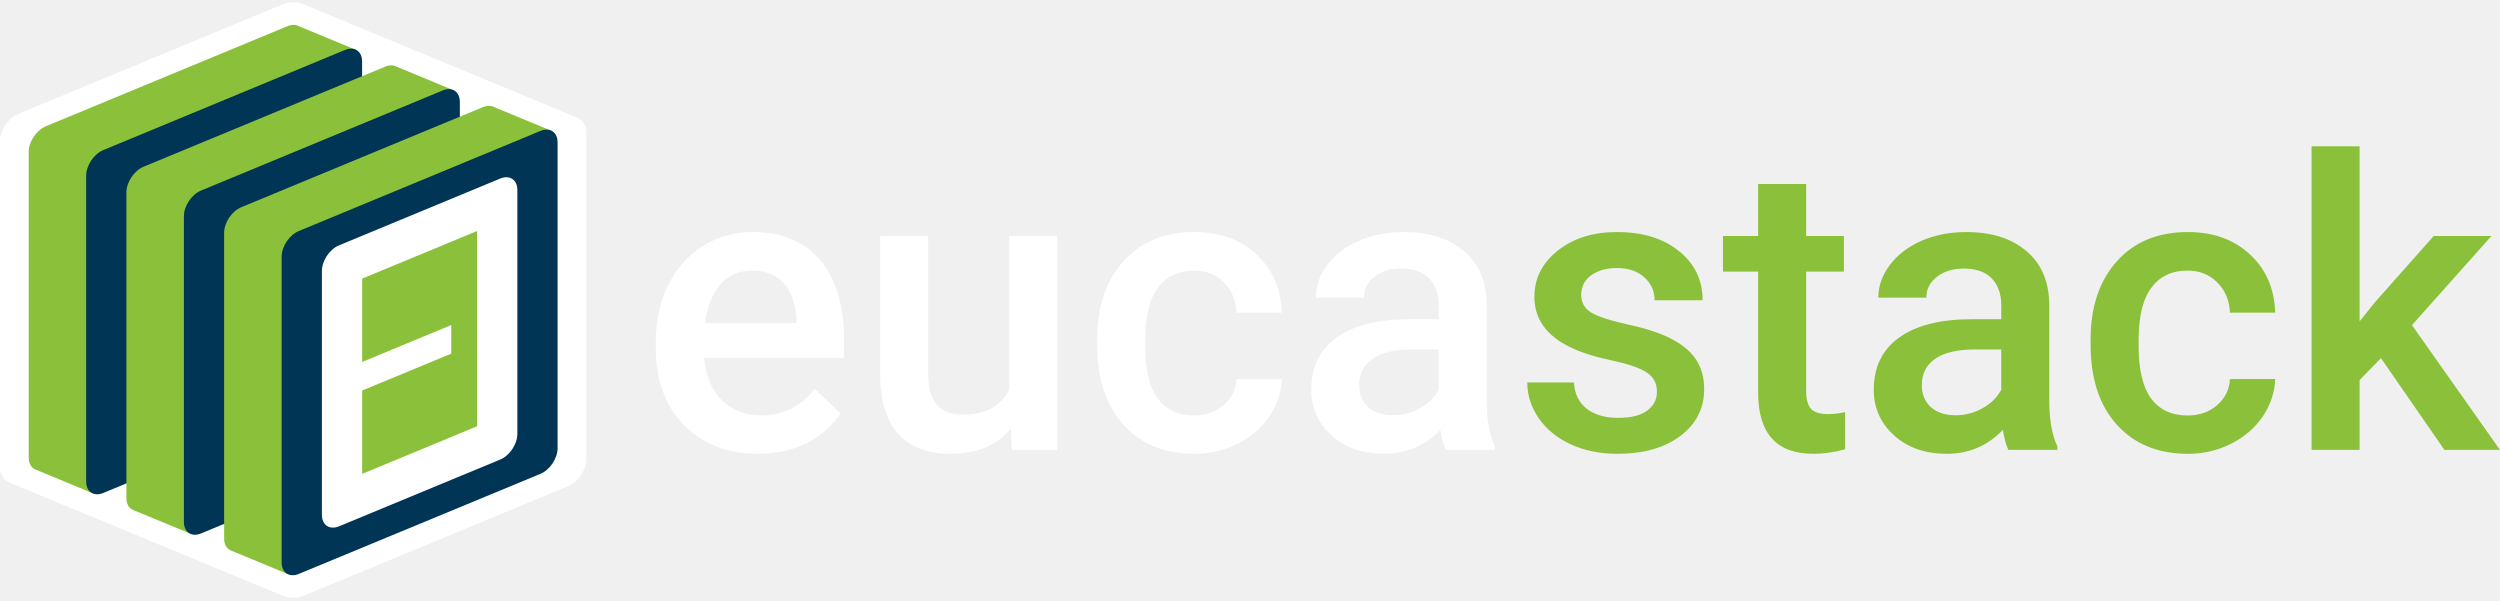
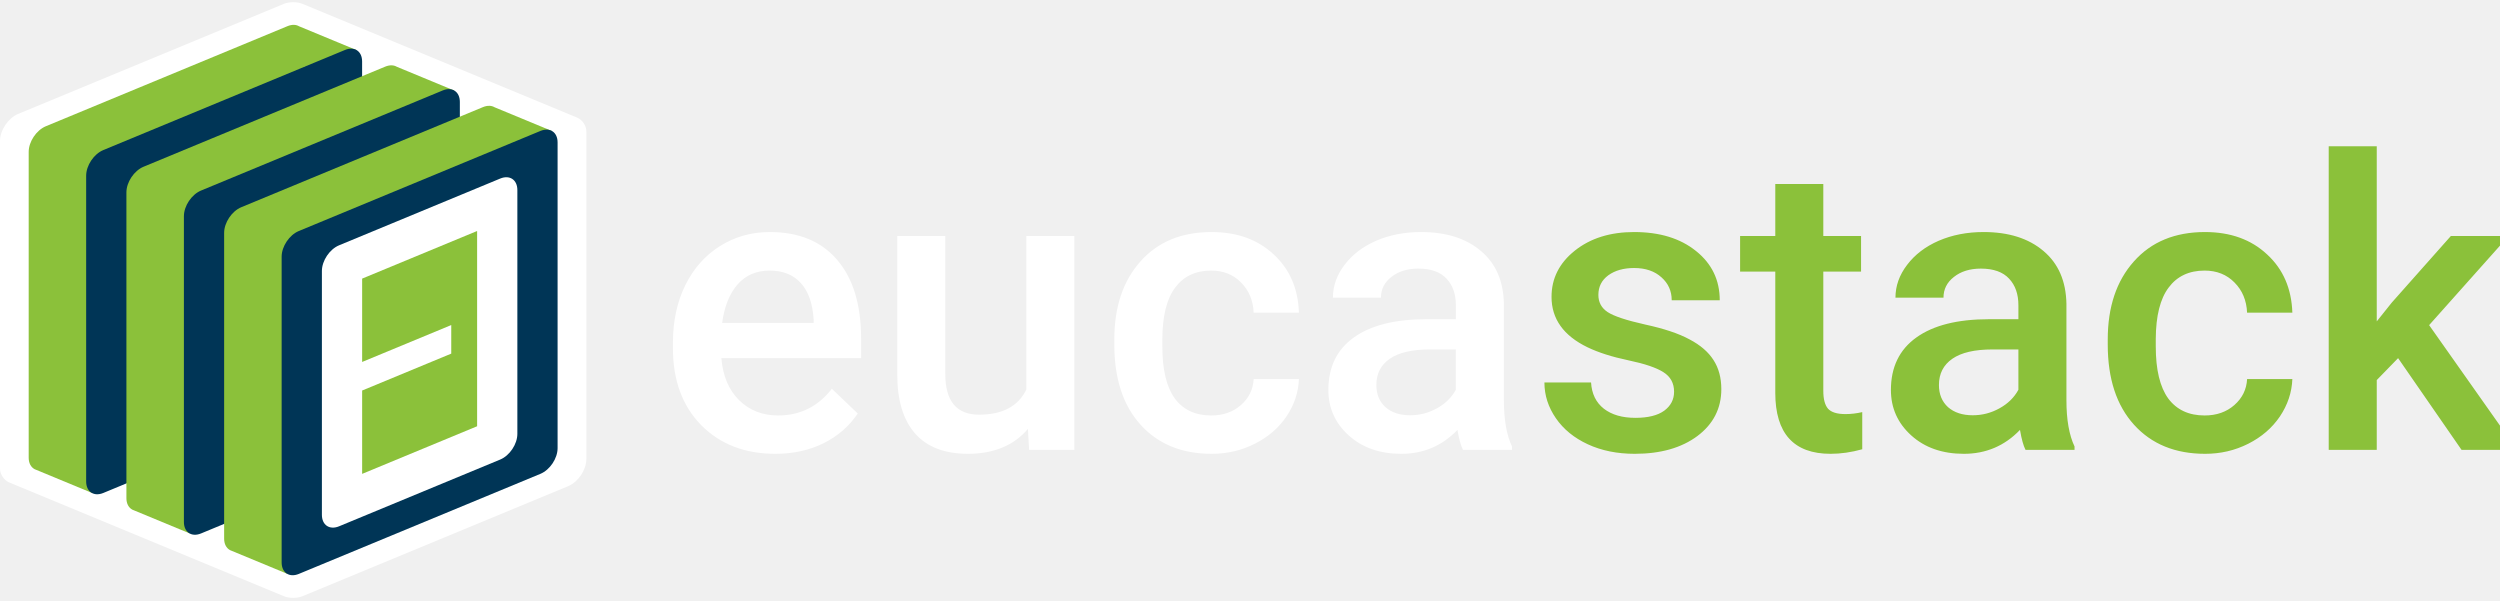
<svg xmlns="http://www.w3.org/2000/svg" version="1.1" viewBox="0 0 1388.9 333.38">
  <g transform="translate(-136.21 41.582)">
-     <path transform="matrix(.26458 0 0 .26458 136.21 -41.582)" d="m1580.4 487.23c-38.46 0-73.324 9.822-104.59 29.467s-55.615 47.177-73.047 82.594c-17.155 35.14-25.732 75.123-25.732 119.95v12.451c0 66.96 19.782 120.64 59.35 161.04 39.844 40.12 91.724 60.18 155.64 60.18 37.354 0 70.971-7.331 100.85-21.996 30.16-14.941 54.232-35.833 72.217-62.672l-54.369-51.879c-29.053 37.354-66.683 56.029-112.89 56.029-32.926 0-60.319-10.791-82.178-32.373-21.582-21.582-33.896-50.911-36.939-87.988h293.43v-40.674c0-71.387-16.741-126.59-50.221-165.6-33.203-39.014-80.378-58.52-141.53-58.52zm927.61 0c-63.086 0-112.89 20.613-149.41 61.84-36.523 40.951-54.785 95.598-54.785 163.94v10.377c0 71.663 18.399 127.83 55.199 168.51 36.8 40.674 86.605 61.01 149.41 61.01 32.373 0 62.532-7.055 90.478-21.166 27.946-14.111 50.081-33.203 66.406-57.275 16.325-24.349 25.042-50.497 26.148-78.443h-95.045c-1.107 21.582-9.961 39.706-26.562 54.371-16.602 14.665-37.491 21.996-62.67 21.996-33.203 0-58.659-11.898-76.367-35.693-17.432-24.072-26.148-60.456-26.148-109.15v-16.188c0.277-48.145 9.27-83.975 26.978-107.49 17.708-23.796 42.887-35.695 75.537-35.695 25.456 0 46.345 8.301 62.67 24.902 16.602 16.602 25.456 37.77 26.562 63.502h95.045c-1.66-50.635-19.368-91.448-53.125-122.44-33.48-31.266-76.921-46.898-130.32-46.898zm439.94 0c-34.587 0-65.992 6.087-94.215 18.262-27.946 12.174-50.081 29.053-66.406 50.635-16.325 21.305-24.486 44.271-24.486 68.896h100.85c0-17.708 7.333-32.236 21.998-43.58 14.665-11.621 33.48-17.432 56.445-17.432 26.562 0 46.345 7.057 59.35 21.168 13.004 13.835 19.508 32.373 19.508 55.615v29.469h-61.842c-66.13 0-117.04 12.865-152.73 38.598-35.417 25.456-53.125 62.118-53.125 109.99 0 37.907 14.251 69.727 42.75 95.459 28.499 25.732 65.3 38.598 110.4 38.598 46.484 0 85.775-16.739 117.87-50.219 3.32 19.369 7.194 33.34 11.621 41.918h102.93v-7.055c-11.344-24.072-17.018-56.308-17.018-96.705v-202.54c-0.83-47.868-16.878-84.945-48.144-111.23-31.266-26.563-73.184-39.844-125.76-39.844zm-1099.9 8.301v290.94c0 53.955 12.451 95.182 37.354 123.68 25.179 28.499 62.118 42.748 110.82 42.748 54.508 0 96.566-17.432 126.17-52.295l2.49 43.994h95.045v-449.07h-100.86v322.49c-17.155 35.14-50.219 52.709-99.193 52.709-47.314 0-70.973-28.499-70.973-85.498v-289.7h-100.86zm-268.12 72.631c27.946 0 49.805 8.717 65.576 26.148 15.772 17.155 24.765 42.611 26.978 76.367v7.471h-192.16c4.704-34.587 15.495-61.563 32.373-80.932 17.155-19.369 39.567-29.055 67.236-29.055zm1386.6 165.6h54.371v84.668c-8.854 16.325-22.135 29.329-39.844 39.014-17.432 9.684-36.109 14.527-56.031 14.527-21.582 0-38.874-5.673-51.879-17.018-12.728-11.621-19.092-27.116-19.092-46.484 0-23.796 9.408-42.195 28.223-55.199 18.815-13.005 46.898-19.508 84.252-19.508z" fill="#fff" />
-     <path transform="matrix(.26458 0 0 .26458 136.21 -41.582)" d="m4853.8 307.1v637.5h100.85v-146.51l44.824-46.07 133.23 192.58h116.62l-184.69-261.89 166.85-187.18h-121.19l-124.1 139.87-31.543 39.43v-367.72h-100.85zm-1162.1 79.271v109.16h-73.877v74.707h73.877v254.42c0 85.498 38.737 128.25 116.21 128.25 21.306 0 43.441-3.181 66.406-9.545v-78.027c-11.898 2.767-23.656 4.15-35.277 4.15-17.432 0-29.606-3.736-36.523-11.207-6.641-7.747-9.961-20.199-9.961-37.354v-250.68h79.272v-74.707h-79.272v-109.16h-100.86zm-296.34 100.86c-50.358 0-91.862 13.005-124.51 39.014-32.65 26.009-48.975 58.382-48.975 97.119 0 46.208 25.179 81.487 75.537 105.84 22.966 11.068 51.602 20.199 85.912 27.393 34.31 7.194 58.798 15.495 73.463 24.902 14.942 9.408 22.412 23.103 22.412 41.088 0 16.325-6.917 29.606-20.752 39.844-13.834 9.961-34.033 14.941-60.596 14.941-27.393 0-49.389-6.364-65.99-19.092-16.602-13.005-25.595-31.404-26.978-55.199h-97.949c0 26.839 8.024 51.879 24.072 75.121 16.048 23.242 38.46 41.504 67.236 54.785 28.776 13.281 61.563 19.922 98.363 19.922 54.232 0 98.088-12.451 131.57-37.354 33.48-25.179 50.221-57.966 50.221-98.363 0-24.072-5.534-44.548-16.602-61.426-10.791-16.878-27.532-31.266-50.221-43.164-22.412-12.174-53.402-22.551-92.969-31.129-39.567-8.854-65.853-17.569-78.857-26.146-13.005-8.578-19.508-20.615-19.508-36.109 0-17.155 6.919-30.852 20.754-41.09 14.111-10.238 32.234-15.355 54.369-15.355 23.796 0 42.888 6.501 57.275 19.506 14.388 12.728 21.582 28.776 21.582 48.145h100.86c0-42.334-16.602-76.781-49.805-103.34-32.926-26.563-76.23-39.844-129.91-39.844zm733.79 0c-34.587 0-65.99 6.087-94.213 18.262-27.946 12.174-50.082 29.053-66.406 50.635-16.325 21.305-24.488 44.271-24.488 68.896h100.86c0-17.708 7.332-32.236 21.996-43.58 14.665-11.621 33.48-17.432 56.445-17.432 26.562 0 46.347 7.057 59.352 21.168 13.005 13.835 19.506 32.373 19.506 55.615v29.469h-61.84c-66.13 0-117.04 12.865-152.73 38.598-35.417 25.456-53.125 62.118-53.125 109.99 0 37.907 14.249 69.727 42.748 95.459 28.499 25.732 65.3 38.598 110.4 38.598 46.484 0 85.775-16.739 117.87-50.219 3.32 19.369 7.194 33.34 11.621 41.918h102.93v-7.055c-11.344-24.072-17.016-56.308-17.016-96.705v-202.54c-0.83-47.868-16.878-84.945-48.144-111.23-31.266-26.563-73.186-39.844-125.76-39.844zm464.84 0c-63.086 0-112.89 20.613-149.41 61.84-36.524 40.951-54.785 95.598-54.785 163.94v10.377c0 71.663 18.401 127.83 55.201 168.51 36.8 40.674 86.605 61.01 149.41 61.01 32.373 0 62.533-7.055 90.479-21.166 27.946-14.111 50.081-33.203 66.406-57.275 16.325-24.349 25.042-50.497 26.148-78.443h-95.045c-1.107 21.582-9.961 39.706-26.562 54.371-16.602 14.665-37.491 21.996-62.67 21.996-33.203 0-58.659-11.898-76.367-35.693-17.432-24.072-26.148-60.456-26.148-109.15v-16.188c0.277-48.145 9.268-83.975 26.976-107.49 17.708-23.796 42.889-35.695 75.539-35.695 25.456 0 46.345 8.301 62.67 24.902 16.602 16.602 25.456 37.77 26.562 63.502h95.045c-1.66-50.635-19.37-91.448-53.127-122.44-33.48-31.266-76.921-46.898-130.32-46.898zm-446.17 246.53h54.369v84.668c-8.854 16.325-22.135 29.329-39.844 39.014-17.432 9.684-36.107 14.527-56.029 14.527-21.582 0-38.876-5.673-51.881-17.018-12.728-11.621-19.092-27.116-19.092-46.484 0-23.796 9.408-42.195 28.223-55.199 18.815-13.005 46.9-19.508 84.254-19.508z" fill="#8bc13a" />
+     <path transform="matrix(.26458 0 0 .26458 136.21 -41.582)" d="m1616.4 487.23c-38.46 0-73.324 9.822-104.59 29.467s-55.615 47.177-73.047 82.594c-17.155 35.14-25.732 75.123-25.732 119.95v12.451c0 66.96 19.782 120.64 59.35 161.04 39.844 40.12 91.725 60.18 155.64 60.18 37.354 0 70.971-7.331 100.85-21.996 30.16-14.941 54.232-35.833 72.217-62.672l-54.369-51.879c-29.053 37.354-66.683 56.029-112.89 56.029-32.926 0-60.319-10.791-82.178-32.373-21.582-21.582-33.896-50.911-36.939-87.988h293.43v-40.674c0-71.387-16.741-126.59-50.221-165.6-33.203-39.014-80.378-58.52-141.53-58.52zm927.61 0c-63.086 0-112.89 20.613-149.41 61.84-36.523 40.951-54.785 95.598-54.785 163.94v10.377c0 71.663 18.399 127.83 55.199 168.51 36.8 40.674 86.605 61.01 149.41 61.01 32.373 0 62.532-7.055 90.478-21.166 27.946-14.111 50.081-33.203 66.406-57.275 16.325-24.349 25.042-50.497 26.148-78.443h-95.045c-1.107 21.582-9.961 39.706-26.562 54.371-16.602 14.665-37.491 21.996-62.67 21.996-33.203 0-58.659-11.898-76.367-35.693-17.432-24.072-26.148-60.456-26.148-109.15v-16.188c0.277-48.145 9.27-83.975 26.978-107.49 17.708-23.796 42.887-35.695 75.537-35.695 25.456 0 46.345 8.301 62.67 24.902 16.602 16.602 25.456 37.77 26.562 63.502h95.045c-1.66-50.635-19.368-91.448-53.125-122.44-33.48-31.266-76.921-46.898-130.32-46.898zm439.94 0c-34.587 0-65.992 6.087-94.215 18.262-27.946 12.174-50.081 29.053-66.406 50.635-16.325 21.305-24.486 44.271-24.486 68.896h100.85c0-17.708 7.333-32.236 21.998-43.58 14.665-11.621 33.48-17.432 56.445-17.432 26.562 0 46.345 7.057 59.35 21.168 13.004 13.835 19.508 32.373 19.508 55.615v29.469h-61.842c-66.13 0-117.04 12.865-152.73 38.598-35.417 25.456-53.125 62.118-53.125 109.99 0 37.907 14.251 69.727 42.75 95.459 28.499 25.732 65.299 38.598 110.4 38.598 46.484 0 85.775-16.739 117.87-50.219 3.32 19.369 7.194 33.34 11.621 41.918h102.93v-7.055c-11.344-24.072-17.018-56.308-17.018-96.705v-202.54c-0.83-47.868-16.878-84.945-48.144-111.23-31.266-26.563-73.184-39.844-125.76-39.844zm-1099.9 8.301v290.94c0 53.955 12.451 95.182 37.354 123.68 25.179 28.499 62.118 42.748 110.82 42.748 54.508 0 96.566-17.432 126.17-52.295l2.49 43.994h95.045v-449.07h-100.86v322.49c-17.155 35.14-50.221 52.709-99.195 52.709-47.314 0-70.971-28.499-70.971-85.498v-289.7h-100.86zm-268.12 72.631c27.946 0 49.805 8.717 65.576 26.148 15.772 17.155 24.765 42.611 26.978 76.367v7.471h-192.16c4.704-34.587 15.495-61.563 32.373-80.932 17.155-19.369 39.567-29.055 67.236-29.055zm1386.6 165.6h54.371v84.668c-8.854 16.325-22.135 29.329-39.844 39.014-17.432 9.684-36.109 14.527-56.031 14.527-21.582 0-38.874-5.673-51.879-17.018-12.728-11.621-19.092-27.116-19.092-46.484 0-23.796 9.408-42.195 28.223-55.199 18.815-13.005 46.898-19.508 84.252-19.508z" fill="#fff" />
+     <path transform="matrix(.26458 0 0 .26458 136.21 -41.582)" d="m4889.8 307.1v637.5h100.85v-146.51l44.824-46.07 133.23 192.58h116.62l-184.69-261.89 166.85-187.18h-121.19l-124.1 139.87-31.543 39.43v-367.72h-100.85zm-1162.1 79.271v109.16h-73.877v74.707h73.877v254.42c0 85.498 38.737 128.25 116.21 128.25 21.305 0 43.441-3.181 66.406-9.545v-78.027c-11.898 2.767-23.656 4.15-35.277 4.15-17.432 0-29.606-3.736-36.523-11.207-6.641-7.747-9.961-20.199-9.961-37.354v-250.68h79.272v-74.707h-79.272v-109.16h-100.86zm-296.34 100.86c-50.358 0-91.862 13.005-124.51 39.014-32.65 26.009-48.975 58.382-48.975 97.119 0 46.208 25.179 81.487 75.537 105.84 22.965 11.068 51.602 20.199 85.912 27.393 34.31 7.194 58.798 15.495 73.463 24.902 14.942 9.408 22.412 23.103 22.412 41.088 0 16.325-6.917 29.606-20.752 39.844-13.835 9.961-34.033 14.941-60.596 14.941-27.392 0-49.39-6.364-65.992-19.092-16.602-13.005-25.593-31.404-26.977-55.199h-97.949c0 26.839 8.024 51.879 24.072 75.121 16.048 23.242 38.46 41.504 67.236 54.785 28.776 13.281 61.563 19.922 98.363 19.922 54.232 0 98.088-12.451 131.57-37.354 33.48-25.179 50.221-57.966 50.221-98.363 0-24.072-5.534-44.548-16.602-61.426-10.791-16.878-27.532-31.266-50.221-43.164-22.412-12.174-53.402-22.551-92.969-31.129-39.567-8.854-65.853-17.569-78.857-26.146-13.005-8.578-19.508-20.615-19.508-36.109 0-17.155 6.917-30.852 20.752-41.09 14.112-10.238 32.236-15.355 54.371-15.355 23.795 0 42.887 6.501 57.275 19.506 14.388 12.728 21.582 28.776 21.582 48.145h100.86c0-42.334-16.602-76.781-49.805-103.34-32.926-26.563-76.23-39.844-129.91-39.844zm733.79 0c-34.587 0-65.99 6.087-94.213 18.262-27.946 12.174-50.081 29.053-66.406 50.635-16.325 21.305-24.488 44.271-24.488 68.896h100.86c0-17.708 7.331-32.236 21.996-43.58 14.665-11.621 33.48-17.432 56.445-17.432 26.562 0 46.347 7.057 59.352 21.168 13.005 13.835 19.506 32.373 19.506 55.615v29.469h-61.84c-66.13 0-117.04 12.865-152.73 38.598-35.417 25.456-53.125 62.118-53.125 109.99 0 37.907 14.249 69.727 42.748 95.459 28.499 25.732 65.3 38.598 110.4 38.598 46.484 0 85.775-16.739 117.87-50.219 3.32 19.369 7.194 33.34 11.621 41.918h102.93v-7.055c-11.344-24.072-17.016-56.308-17.016-96.705v-202.54c-0.83-47.868-16.878-84.945-48.144-111.23-31.266-26.563-73.186-39.844-125.76-39.844zm464.84 0c-63.086 0-112.89 20.613-149.41 61.84-36.524 40.951-54.785 95.598-54.785 163.94v10.377c0 71.663 18.401 127.83 55.201 168.51 36.8 40.674 86.605 61.01 149.41 61.01 32.373 0 62.532-7.055 90.479-21.166 27.946-14.111 50.081-33.203 66.406-57.275 16.325-24.349 25.042-50.497 26.148-78.443h-95.045c-1.107 21.582-9.961 39.706-26.562 54.371-16.601 14.665-37.493 21.996-62.672 21.996-33.203 0-58.659-11.898-76.367-35.693-17.432-24.072-26.146-60.456-26.146-109.15v-16.188c0.277-48.145 9.268-83.975 26.976-107.49 17.708-23.796 42.888-35.695 75.537-35.695 25.456 0 46.347 8.301 62.672 24.902 16.602 16.602 25.456 37.77 26.562 63.502h95.045c-1.66-50.635-19.37-91.448-53.127-122.44-33.48-31.266-76.921-46.898-130.32-46.898zm-446.17 246.53h54.369v84.668c-8.854 16.325-22.135 29.329-39.844 39.014-17.432 9.684-36.107 14.527-56.029 14.527-21.582 0-38.876-5.673-51.881-17.018-12.728-11.621-19.092-27.116-19.092-46.484 0-23.796 9.408-42.195 28.223-55.199 18.815-13.005 46.9-19.508 84.254-19.508z" fill="#8bc13a" />
  </g>
  <g transform="translate(9.5814 7.9375)">
    <path transform="scale(.26458)" d="m560.34-22.102-558.42 231.31c-21.06 8.723-38.133 34.275-38.133 57.07v688.09c0 11.398 8.536 24.173 19.067 28.535l577.49 239.2c10.53 4.362 27.603 4.362 38.133 0l558.42-231.31c21.06-8.723 38.133-34.275 38.133-57.07v-688.09c0-11.398-8.536-24.173-19.067-28.535l-577.49-239.2c-10.53-4.362-27.603-4.362-38.133 0z" fill="#fff" />
  </g>
  <g transform="translate(-1331.7 150.96)">
    <g transform="translate(-.13227 -.14313)">
      <path transform="scale(.26458)" d="m5651.4-517.82c-4.311-0.188-9.05 0.683-14.025 2.744l-507.35 210.15c-19.9 8.243-36.031 32.385-36.031 53.924v642c0 11.537 4.716 19.84 12.072 23.934v0.066l1.016 0.42c1.147 0.559 2.286 1.115 3.547 1.469l116.15 48.111v-90l410.6-170.08c19.9-8.243 36.031-32.385 36.031-53.924v-581l108.64 45v-80l-120.26-49.812c-3.035-1.776-6.523-2.839-10.385-3.008z" fill="#8bc13a" />
      <path d="m1379.7 116.68v-169.86c0-5.699 4.268-12.087 9.533-14.268l134.24-55.602c5.265-2.181 9.533 0.671 9.533 6.37v169.86c0 5.699-4.268 12.087-9.533 14.268l-134.24 55.602c-5.265 2.181-9.533-0.671-9.533-6.37z" fill="#003556" />
      <path transform="scale(.26458)" d="m5856.6-432.82c-4.311-0.188-9.05 0.683-14.025 2.744l-507.35 210.15c-19.9 8.243-36.031 32.385-36.031 53.924v642c0 11.536 4.715 19.84 12.07 23.934v0.066l1.035 0.43c1.14 0.554 2.271 1.107 3.523 1.459l116.15 48.111v-90l410.6-170.08c19.9-8.243 36.031-32.385 36.031-53.924v-561l108.64 45v-100l-120.26-49.812c-3.035-1.776-6.525-2.839-10.387-3.008z" fill="#8bc13a" />
      <path d="m1434 139.17v-169.86c0-5.699 4.268-12.087 9.533-14.268l134.24-55.602c5.265-2.181 9.533 0.671 9.533 6.37v169.86c0 5.699-4.268 12.087-9.533 14.268l-134.24 55.602c-5.265 2.181-9.533-0.671-9.533-6.37z" fill="#003556" />
      <path transform="scale(.26458)" d="m6061.8-347.82c-4.311-0.188-9.05 0.683-14.025 2.744l-507.35 210.15c-19.9 8.243-36.031 32.385-36.031 53.924v642c1e-4 11.537 4.716 19.84 12.072 23.934v0.066l1.016 0.42c1.147 0.559 2.286 1.115 3.547 1.469l116.15 48.111v-90l410.6-170.08c19.9-8.243 36.031-32.385 36.031-53.924v-561l108.64 45v-100l-120.25-49.811c-3.036-1.778-6.529-2.841-10.393-3.01z" fill="#8bc13a" />
      <path d="m1488.3 161.66v-169.86c0-5.699 4.268-12.087 9.533-14.268l134.24-55.602c5.265-2.181 9.533 0.671 9.533 6.37v169.86c0 5.699-4.268 12.087-9.533 14.268l-134.24 55.602c-5.265 2.181-9.533-0.671-9.533-6.37z" fill="#003556" />
      <path d="m1520.2-14.532 89.523-37.082c5.265-2.181 9.533 0.671 9.533 6.37v135.47c0 5.699-4.268 12.087-9.533 14.268l-89.523 37.082c-5.265 2.181-9.533-0.671-9.533-6.37v-135.47c0-5.699 4.268-12.087 9.533-14.268z" fill="#fff" />
      <path d="m1596.9 85.99-63.876 26.458-1e-4 -46.302 49.504-20.505v-15.875l-49.504 20.505 1e-4 -46.302 63.876-26.458z" fill="#8bc13a" />
    </g>
  </g>
</svg>
